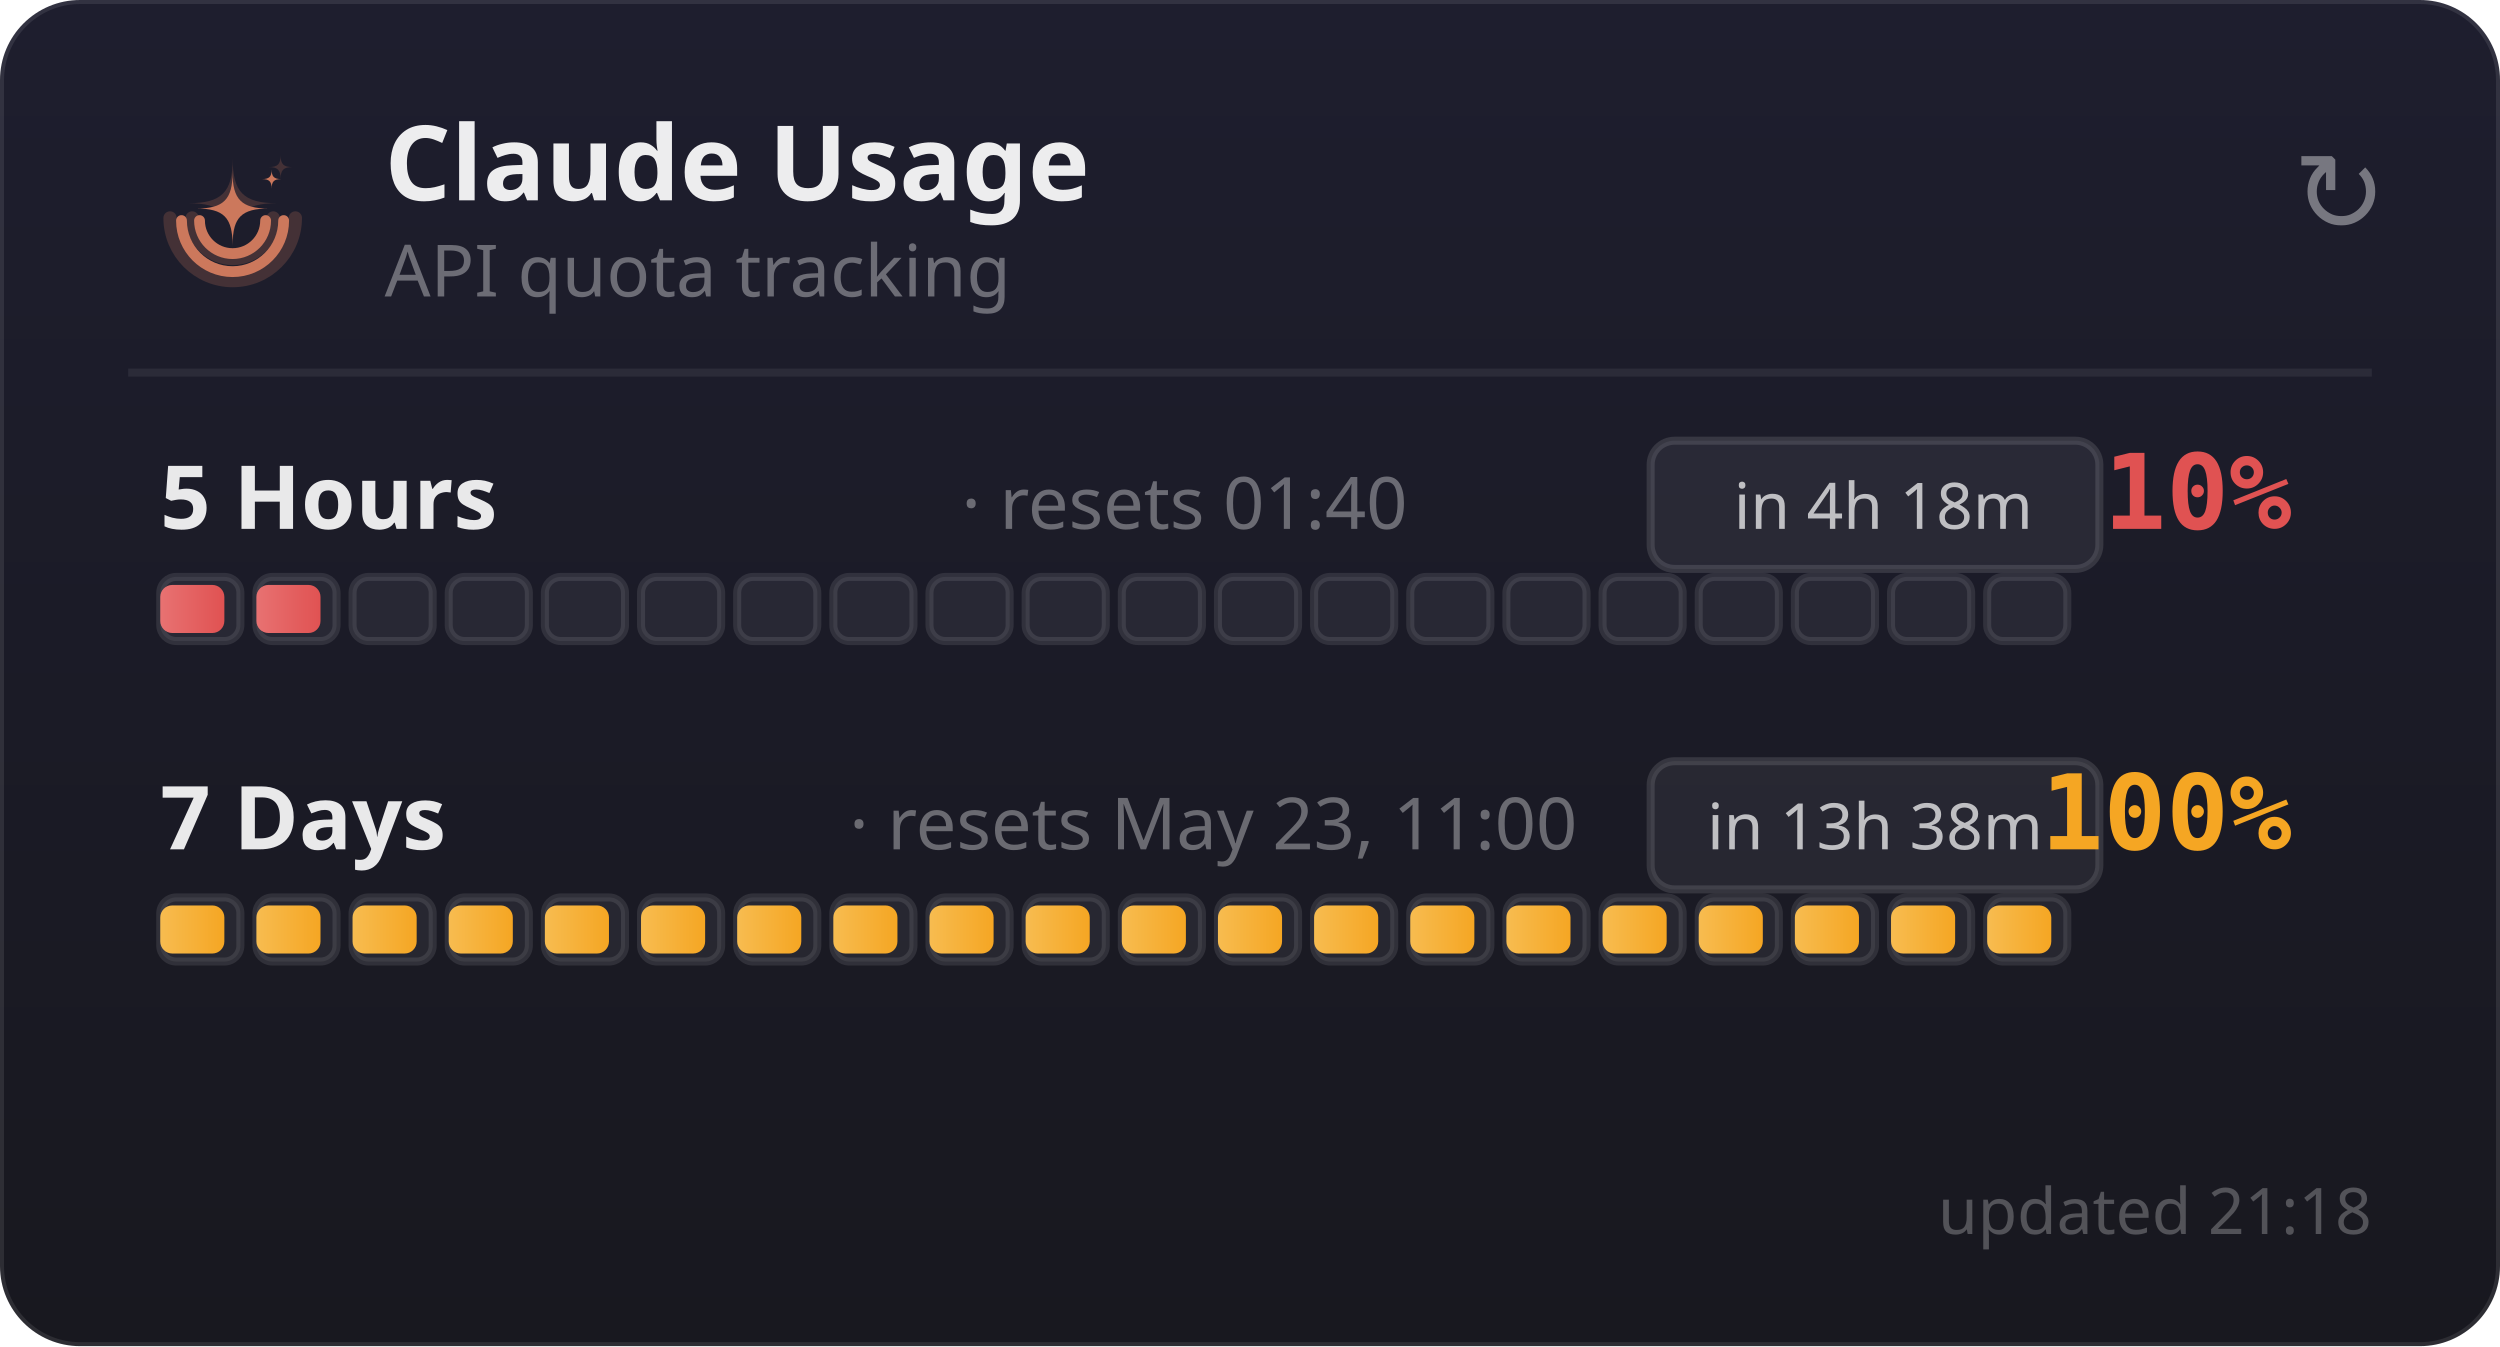
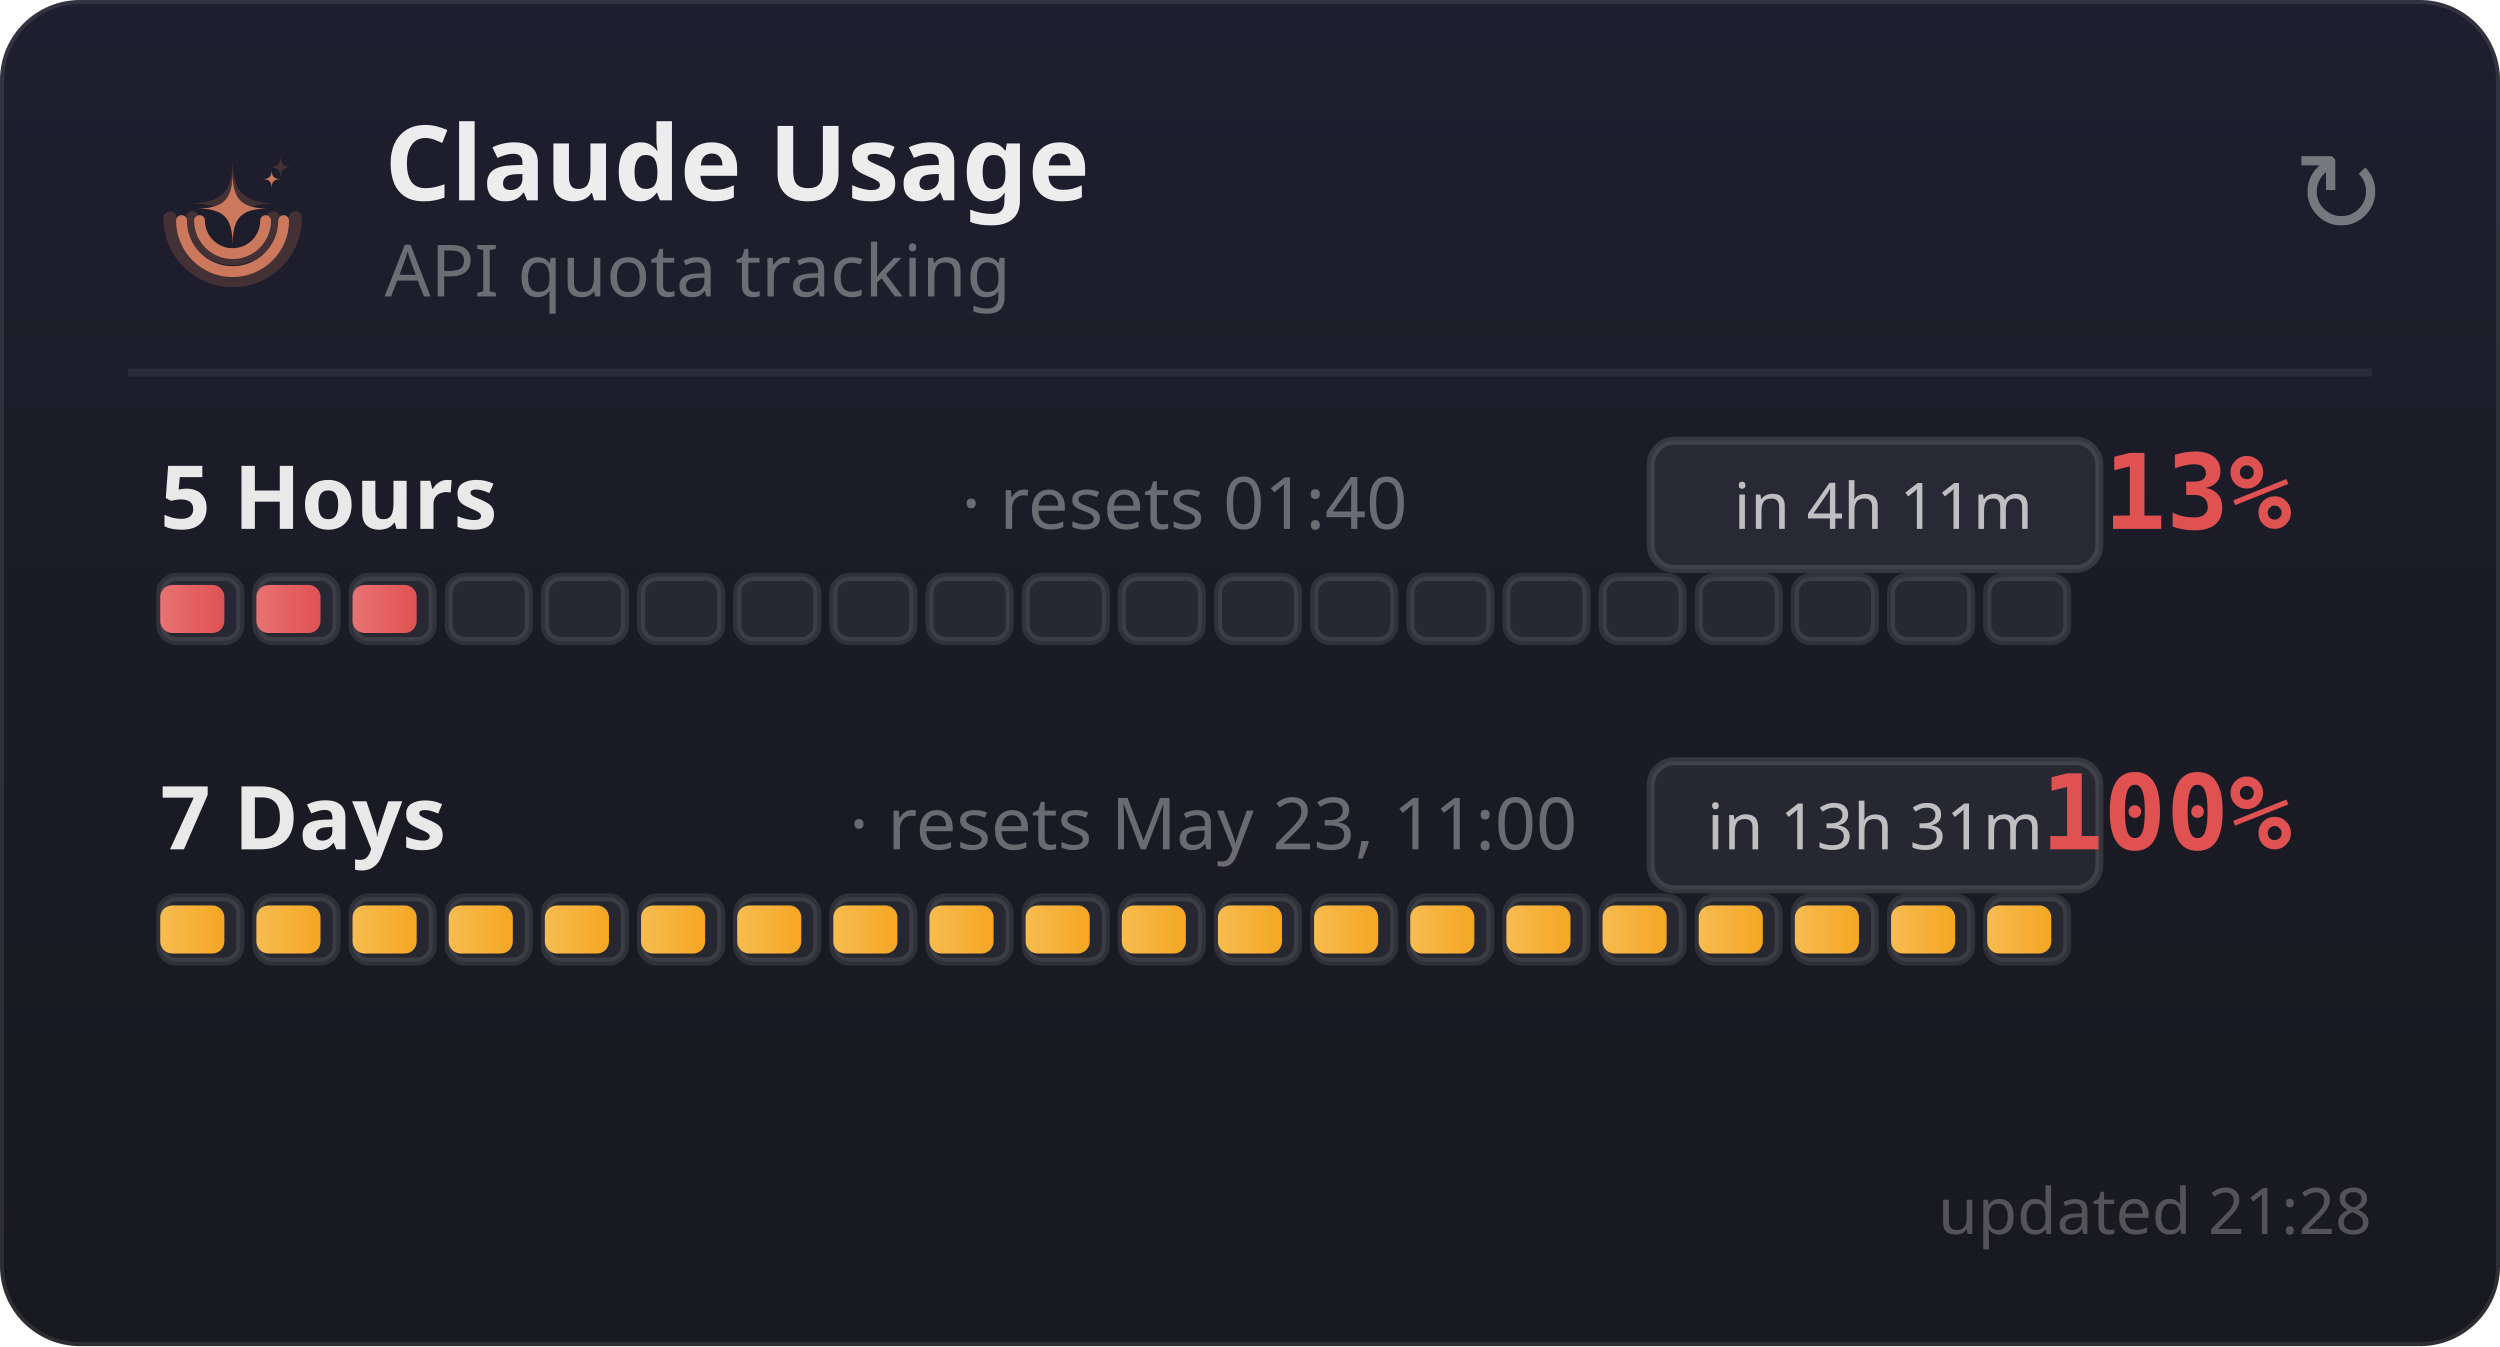
<svg xmlns="http://www.w3.org/2000/svg" viewBox="0 0 312 168" width="312" height="168">
  <defs>
    <linearGradient id="sessionGrad" x1="0" y1="0" x2="1" y2="0">
      <stop offset="0%" stop-color="#e87272" />
      <stop offset="100%" stop-color="#e05252" />
    </linearGradient>
    <linearGradient id="weeklyGrad" x1="0" y1="0" x2="1" y2="0">
      <stop offset="0%" stop-color="#f7bc50" />
      <stop offset="100%" stop-color="#f5a623" />
    </linearGradient>
    <linearGradient id="panelBg" x1="0" y1="0" x2="0" y2="1">
      <stop offset="0%" stop-color="#1e1e2e" />
      <stop offset="100%" stop-color="#18181f" />
    </linearGradient>
  </defs>
  <rect width="312" height="168" rx="10" fill="url(#panelBg)" />
  <rect width="312" height="168" rx="10" fill="none" stroke="rgba(255,255,255,0.09)" stroke-width="1" />
  <g transform="translate(18,18)">
    <g opacity="0.22" fill="#cc785c" transform="scale(0.92)">
      <path d="M 3.5,10 A 8.5,8.5 0 0,0 20.5,10 M 6.5,10 A 5.5,5.5 0 0,0 17.5,10" fill="none" stroke="#cc785c" stroke-width="1.8" stroke-linecap="round" />
      <path d="M 12,2 C 12,6.5 13.5,8 18,8 C 13.5,8 12,9.5 12,14 C 12,9.5 10.5,8 6,8 C 10.5,8 12,6.5 12,2 Z" />
      <path d="M 18.5,1.5 C 18.5,2.7 18.9,3.1 20.1,3.1 C 18.9,3.1 18.5,3.5 18.5,4.7 C 18.5,3.5 18.1,3.1 16.9,3.1 C 18.1,3.1 18.5,2.7 18.5,1.5 Z" />
    </g>
    <g fill="#cc785c" transform="scale(0.75) translate(2.7, 2.7)">
      <path d="M 3.5,10 A 8.5,8.5 0 0,0 20.5,10 M 6.5,10 A 5.5,5.5 0 0,0 17.5,10" fill="none" stroke="#cc785c" stroke-width="1.8" stroke-linecap="round" />
      <path d="M 12,2 C 12,6.5 13.5,8 18,8 C 13.5,8 12,9.5 12,14 C 12,9.5 10.5,8 6,8 C 10.5,8 12,6.5 12,2 Z" />
      <path d="M 18.5,1.5 C 18.5,2.7 18.9,3.1 20.1,3.1 C 18.9,3.1 18.5,3.5 18.5,4.7 C 18.5,3.5 18.1,3.1 16.9,3.1 C 18.1,3.1 18.5,2.7 18.5,1.5 Z" />
    </g>
  </g>
  <text x="48" y="25" font-family="sans-serif" font-size="13" font-weight="bold" fill="rgba(255,255,255,0.92)">Claude Usage</text>
  <text x="48" y="37" font-family="sans-serif" font-size="9" fill="rgba(255,255,255,0.35)">API quota tracking</text>
  <text x="292" y="29" font-family="sans-serif" font-size="14" fill="rgba(255,255,255,0.4)" text-anchor="middle">↻</text>
  <rect x="16" y="46" width="280" height="1" fill="rgba(255,255,255,0.07)" />
  <text x="20" y="66" font-family="sans-serif" font-size="11" font-weight="bold" fill="rgba(255,255,255,0.9)">5 Hours</text>
  <text x="120" y="66" font-family="sans-serif" font-size="9" fill="rgba(255,255,255,0.35)">· resets 01:40</text>
  <rect x="206" y="55" width="56" height="16" rx="3" fill="rgba(255,255,255,0.06)" stroke="rgba(255,255,255,0.12)" stroke-width="1" />
  <text x="234" y="66" text-anchor="middle" font-family="sans-serif" font-size="8" fill="rgba(255,255,255,0.7)">
    <animate attributeName="opacity" values="1;0.6;1" dur="2s" repeatCount="indefinite" />
-   in 4h 18m
+   in 4h 11m
</text>
-   <text x="286" y="66" text-anchor="end" font-family="monospace" font-size="13" font-weight="bold" fill="#e05252">10%</text>
+   <text x="286" y="66" text-anchor="end" font-family="monospace" font-size="13" font-weight="bold" fill="#e05252">13%</text>
  <g transform="translate(20,72)">
    <rect x="0" y="0" width="10" height="8" rx="2" fill="rgba(255,255,255,0.06)" stroke="rgba(255,255,255,0.10)" stroke-width="1" />
    <rect x="0" y="1" width="8" height="6" rx="1.5" fill="url(#sessionGrad)" />
    <rect x="12" y="0" width="10" height="8" rx="2" fill="rgba(255,255,255,0.06)" stroke="rgba(255,255,255,0.10)" stroke-width="1" />
    <rect x="12" y="1" width="8" height="6" rx="1.5" fill="url(#sessionGrad)" />
    <rect x="24" y="0" width="10" height="8" rx="2" fill="rgba(255,255,255,0.06)" stroke="rgba(255,255,255,0.10)" stroke-width="1" />
+     <rect x="24" y="1" width="8" height="6" rx="1.5" fill="url(#sessionGrad)" />
    <rect x="36" y="0" width="10" height="8" rx="2" fill="rgba(255,255,255,0.06)" stroke="rgba(255,255,255,0.10)" stroke-width="1" />
    <rect x="48" y="0" width="10" height="8" rx="2" fill="rgba(255,255,255,0.06)" stroke="rgba(255,255,255,0.10)" stroke-width="1" />
    <rect x="60" y="0" width="10" height="8" rx="2" fill="rgba(255,255,255,0.06)" stroke="rgba(255,255,255,0.10)" stroke-width="1" />
    <rect x="72" y="0" width="10" height="8" rx="2" fill="rgba(255,255,255,0.06)" stroke="rgba(255,255,255,0.10)" stroke-width="1" />
    <rect x="84" y="0" width="10" height="8" rx="2" fill="rgba(255,255,255,0.06)" stroke="rgba(255,255,255,0.10)" stroke-width="1" />
    <rect x="96" y="0" width="10" height="8" rx="2" fill="rgba(255,255,255,0.06)" stroke="rgba(255,255,255,0.10)" stroke-width="1" />
    <rect x="108" y="0" width="10" height="8" rx="2" fill="rgba(255,255,255,0.06)" stroke="rgba(255,255,255,0.10)" stroke-width="1" />
    <rect x="120" y="0" width="10" height="8" rx="2" fill="rgba(255,255,255,0.06)" stroke="rgba(255,255,255,0.10)" stroke-width="1" />
    <rect x="132" y="0" width="10" height="8" rx="2" fill="rgba(255,255,255,0.06)" stroke="rgba(255,255,255,0.10)" stroke-width="1" />
    <rect x="144" y="0" width="10" height="8" rx="2" fill="rgba(255,255,255,0.06)" stroke="rgba(255,255,255,0.10)" stroke-width="1" />
    <rect x="156" y="0" width="10" height="8" rx="2" fill="rgba(255,255,255,0.06)" stroke="rgba(255,255,255,0.10)" stroke-width="1" />
    <rect x="168" y="0" width="10" height="8" rx="2" fill="rgba(255,255,255,0.06)" stroke="rgba(255,255,255,0.10)" stroke-width="1" />
    <rect x="180" y="0" width="10" height="8" rx="2" fill="rgba(255,255,255,0.06)" stroke="rgba(255,255,255,0.10)" stroke-width="1" />
    <rect x="192" y="0" width="10" height="8" rx="2" fill="rgba(255,255,255,0.06)" stroke="rgba(255,255,255,0.10)" stroke-width="1" />
    <rect x="204" y="0" width="10" height="8" rx="2" fill="rgba(255,255,255,0.06)" stroke="rgba(255,255,255,0.10)" stroke-width="1" />
    <rect x="216" y="0" width="10" height="8" rx="2" fill="rgba(255,255,255,0.06)" stroke="rgba(255,255,255,0.10)" stroke-width="1" />
    <rect x="228" y="0" width="10" height="8" rx="2" fill="rgba(255,255,255,0.06)" stroke="rgba(255,255,255,0.10)" stroke-width="1" />
  </g>
  <text x="20" y="106" font-family="sans-serif" font-size="11" font-weight="bold" fill="rgba(255,255,255,0.9)">7 Days</text>
  <text x="106" y="106" font-family="sans-serif" font-size="9" fill="rgba(255,255,255,0.35)">· resets May 23, 11:00</text>
  <rect x="206" y="95" width="56" height="16" rx="3" fill="rgba(255,255,255,0.06)" stroke="rgba(255,255,255,0.12)" stroke-width="1" />
-   <text x="234" y="106" text-anchor="middle" font-family="sans-serif" font-size="8" fill="rgba(255,255,255,0.7)">in 13h 38m</text>
-   <text x="286" y="106" text-anchor="end" font-family="monospace" font-size="13" font-weight="bold" fill="#f5a623">100%</text>
+   <text x="234" y="106" text-anchor="middle" font-family="sans-serif" font-size="8" fill="rgba(255,255,255,0.7)">in 13h 31m</text>
+   <text x="286" y="106" text-anchor="end" font-family="monospace" font-size="13" font-weight="bold" fill="#e05252">100%</text>
  <g transform="translate(20,112)">
    <rect x="0" y="0" width="10" height="8" rx="2" fill="rgba(255,255,255,0.06)" stroke="rgba(255,255,255,0.10)" stroke-width="1" />
    <rect x="0" y="1" width="8" height="6" rx="1.5" fill="url(#weeklyGrad)" />
    <rect x="12" y="0" width="10" height="8" rx="2" fill="rgba(255,255,255,0.06)" stroke="rgba(255,255,255,0.10)" stroke-width="1" />
    <rect x="12" y="1" width="8" height="6" rx="1.5" fill="url(#weeklyGrad)" />
    <rect x="24" y="0" width="10" height="8" rx="2" fill="rgba(255,255,255,0.06)" stroke="rgba(255,255,255,0.10)" stroke-width="1" />
    <rect x="24" y="1" width="8" height="6" rx="1.5" fill="url(#weeklyGrad)" />
    <rect x="36" y="0" width="10" height="8" rx="2" fill="rgba(255,255,255,0.06)" stroke="rgba(255,255,255,0.10)" stroke-width="1" />
    <rect x="36" y="1" width="8" height="6" rx="1.5" fill="url(#weeklyGrad)" />
    <rect x="48" y="0" width="10" height="8" rx="2" fill="rgba(255,255,255,0.06)" stroke="rgba(255,255,255,0.10)" stroke-width="1" />
    <rect x="48" y="1" width="8" height="6" rx="1.5" fill="url(#weeklyGrad)" />
    <rect x="60" y="0" width="10" height="8" rx="2" fill="rgba(255,255,255,0.06)" stroke="rgba(255,255,255,0.10)" stroke-width="1" />
    <rect x="60" y="1" width="8" height="6" rx="1.5" fill="url(#weeklyGrad)" />
    <rect x="72" y="0" width="10" height="8" rx="2" fill="rgba(255,255,255,0.06)" stroke="rgba(255,255,255,0.10)" stroke-width="1" />
    <rect x="72" y="1" width="8" height="6" rx="1.5" fill="url(#weeklyGrad)" />
    <rect x="84" y="0" width="10" height="8" rx="2" fill="rgba(255,255,255,0.06)" stroke="rgba(255,255,255,0.10)" stroke-width="1" />
    <rect x="84" y="1" width="8" height="6" rx="1.5" fill="url(#weeklyGrad)" />
    <rect x="96" y="0" width="10" height="8" rx="2" fill="rgba(255,255,255,0.06)" stroke="rgba(255,255,255,0.10)" stroke-width="1" />
    <rect x="96" y="1" width="8" height="6" rx="1.5" fill="url(#weeklyGrad)" />
    <rect x="108" y="0" width="10" height="8" rx="2" fill="rgba(255,255,255,0.06)" stroke="rgba(255,255,255,0.10)" stroke-width="1" />
    <rect x="108" y="1" width="8" height="6" rx="1.5" fill="url(#weeklyGrad)" />
    <rect x="120" y="0" width="10" height="8" rx="2" fill="rgba(255,255,255,0.06)" stroke="rgba(255,255,255,0.10)" stroke-width="1" />
    <rect x="120" y="1" width="8" height="6" rx="1.5" fill="url(#weeklyGrad)" />
    <rect x="132" y="0" width="10" height="8" rx="2" fill="rgba(255,255,255,0.06)" stroke="rgba(255,255,255,0.10)" stroke-width="1" />
    <rect x="132" y="1" width="8" height="6" rx="1.5" fill="url(#weeklyGrad)" />
    <rect x="144" y="0" width="10" height="8" rx="2" fill="rgba(255,255,255,0.06)" stroke="rgba(255,255,255,0.10)" stroke-width="1" />
    <rect x="144" y="1" width="8" height="6" rx="1.5" fill="url(#weeklyGrad)" />
    <rect x="156" y="0" width="10" height="8" rx="2" fill="rgba(255,255,255,0.06)" stroke="rgba(255,255,255,0.10)" stroke-width="1" />
    <rect x="156" y="1" width="8" height="6" rx="1.5" fill="url(#weeklyGrad)" />
    <rect x="168" y="0" width="10" height="8" rx="2" fill="rgba(255,255,255,0.06)" stroke="rgba(255,255,255,0.10)" stroke-width="1" />
    <rect x="168" y="1" width="8" height="6" rx="1.5" fill="url(#weeklyGrad)" />
    <rect x="180" y="0" width="10" height="8" rx="2" fill="rgba(255,255,255,0.06)" stroke="rgba(255,255,255,0.10)" stroke-width="1" />
    <rect x="180" y="1" width="8" height="6" rx="1.5" fill="url(#weeklyGrad)" />
    <rect x="192" y="0" width="10" height="8" rx="2" fill="rgba(255,255,255,0.06)" stroke="rgba(255,255,255,0.10)" stroke-width="1" />
    <rect x="192" y="1" width="8" height="6" rx="1.5" fill="url(#weeklyGrad)" />
    <rect x="204" y="0" width="10" height="8" rx="2" fill="rgba(255,255,255,0.06)" stroke="rgba(255,255,255,0.10)" stroke-width="1" />
    <rect x="204" y="1" width="8" height="6" rx="1.5" fill="url(#weeklyGrad)" />
    <rect x="216" y="0" width="10" height="8" rx="2" fill="rgba(255,255,255,0.06)" stroke="rgba(255,255,255,0.10)" stroke-width="1" />
    <rect x="216" y="1" width="8" height="6" rx="1.5" fill="url(#weeklyGrad)" />
    <rect x="228" y="0" width="10" height="8" rx="2" fill="rgba(255,255,255,0.06)" stroke="rgba(255,255,255,0.10)" stroke-width="1" />
    <rect x="228" y="1" width="8" height="6" rx="1.5" fill="url(#weeklyGrad)" />
  </g>
-   <text x="296" y="154" text-anchor="end" font-family="sans-serif" font-size="8" fill="rgba(255,255,255,0.25)">updated 21:18</text>
+   <text x="296" y="154" text-anchor="end" font-family="sans-serif" font-size="8" fill="rgba(255,255,255,0.25)">updated 21:28</text>
</svg>
